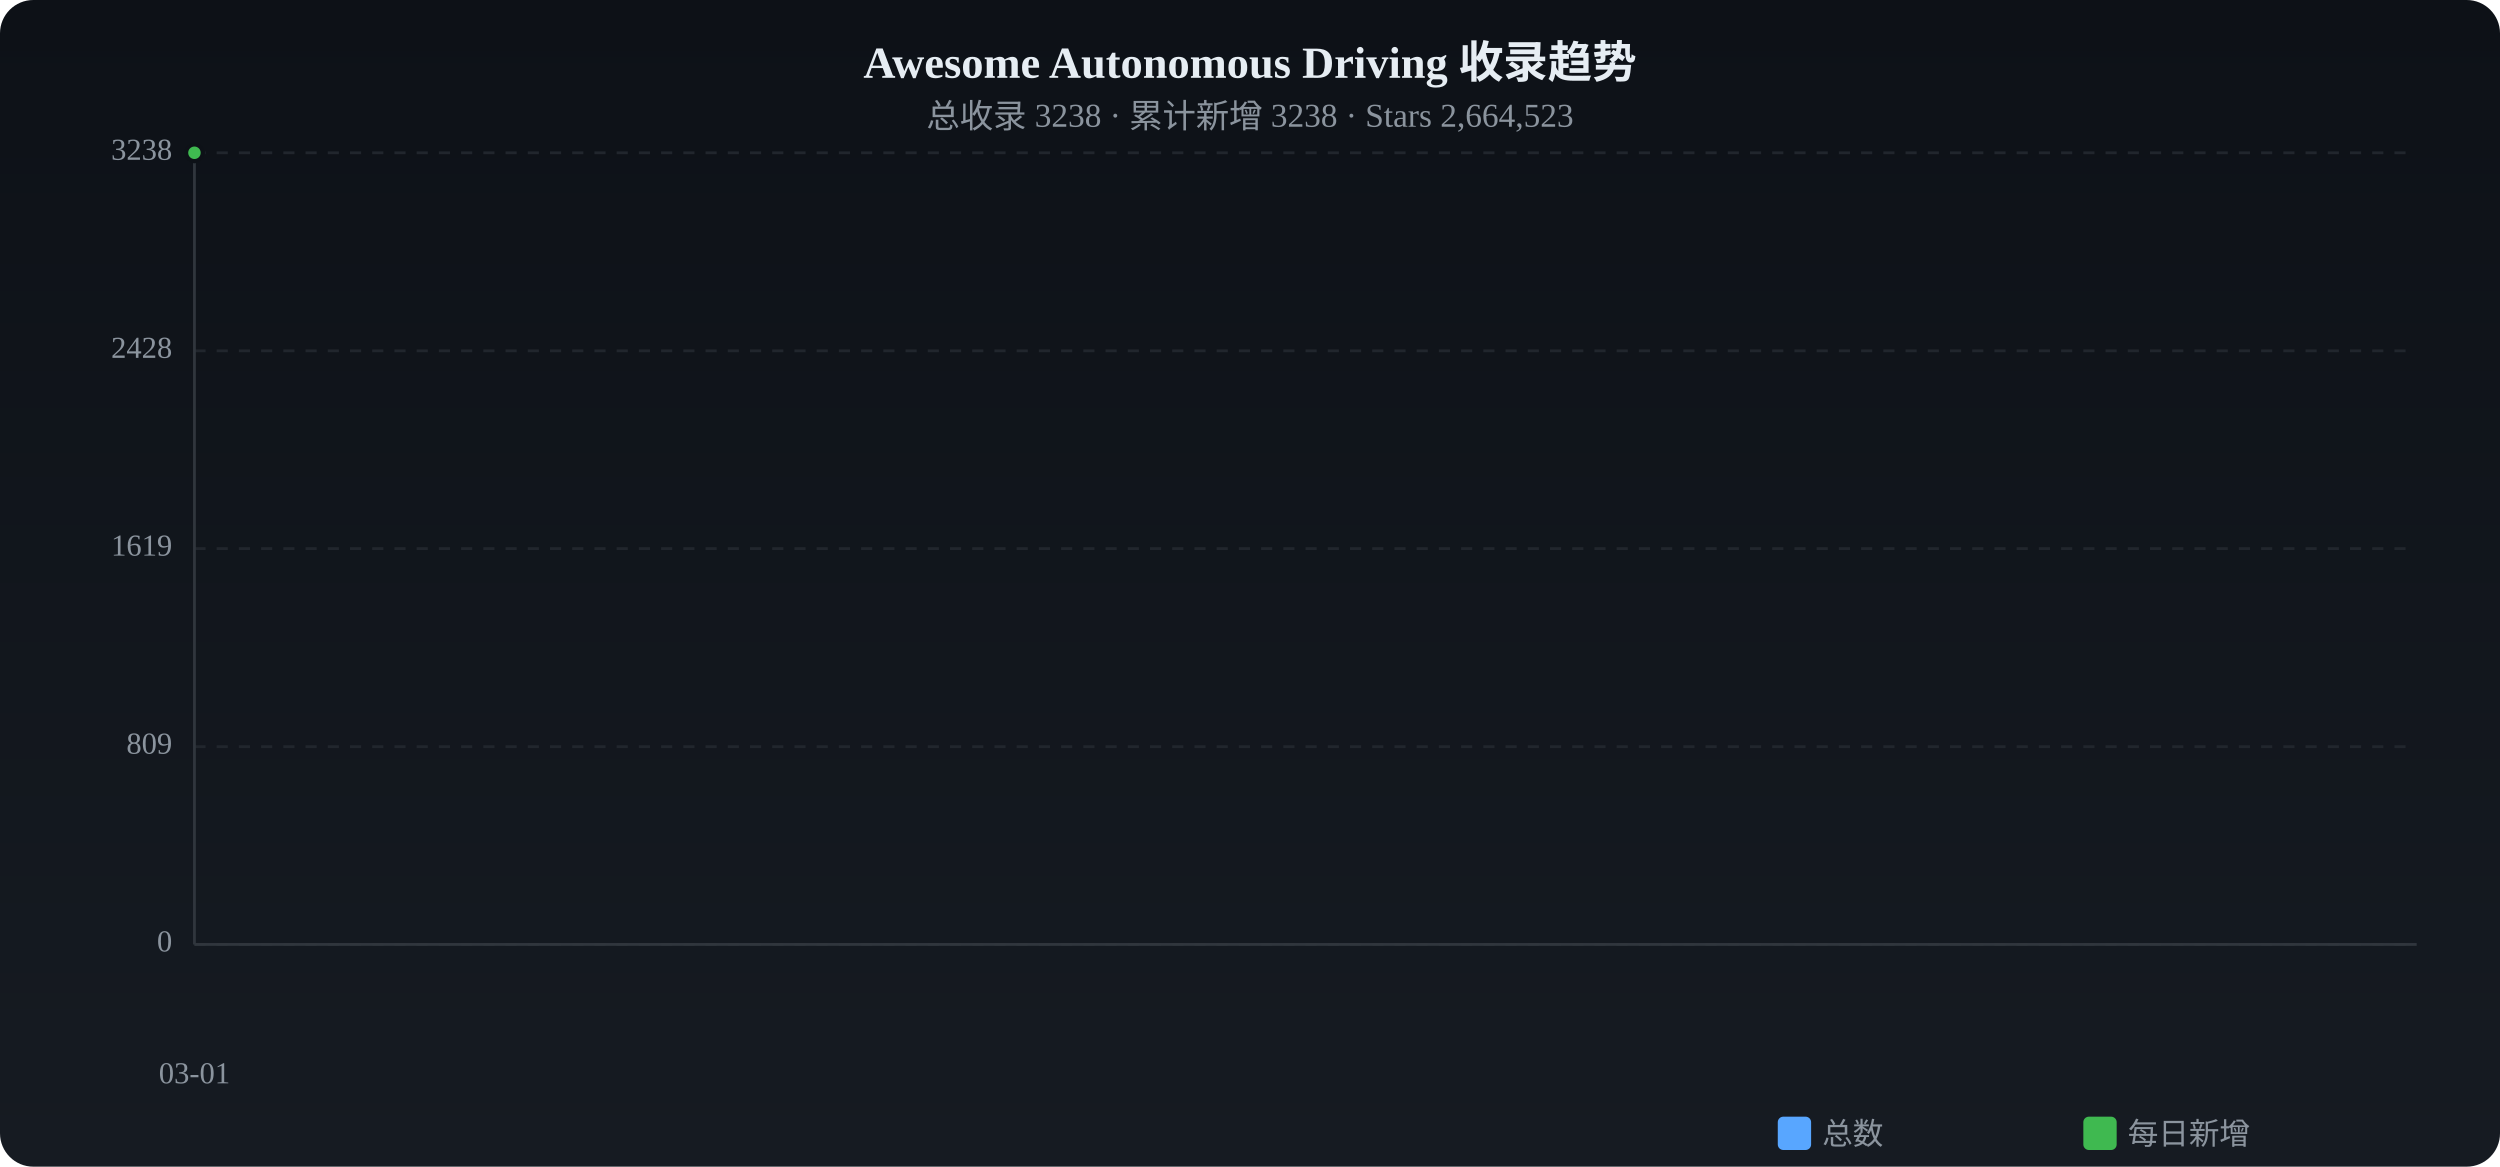
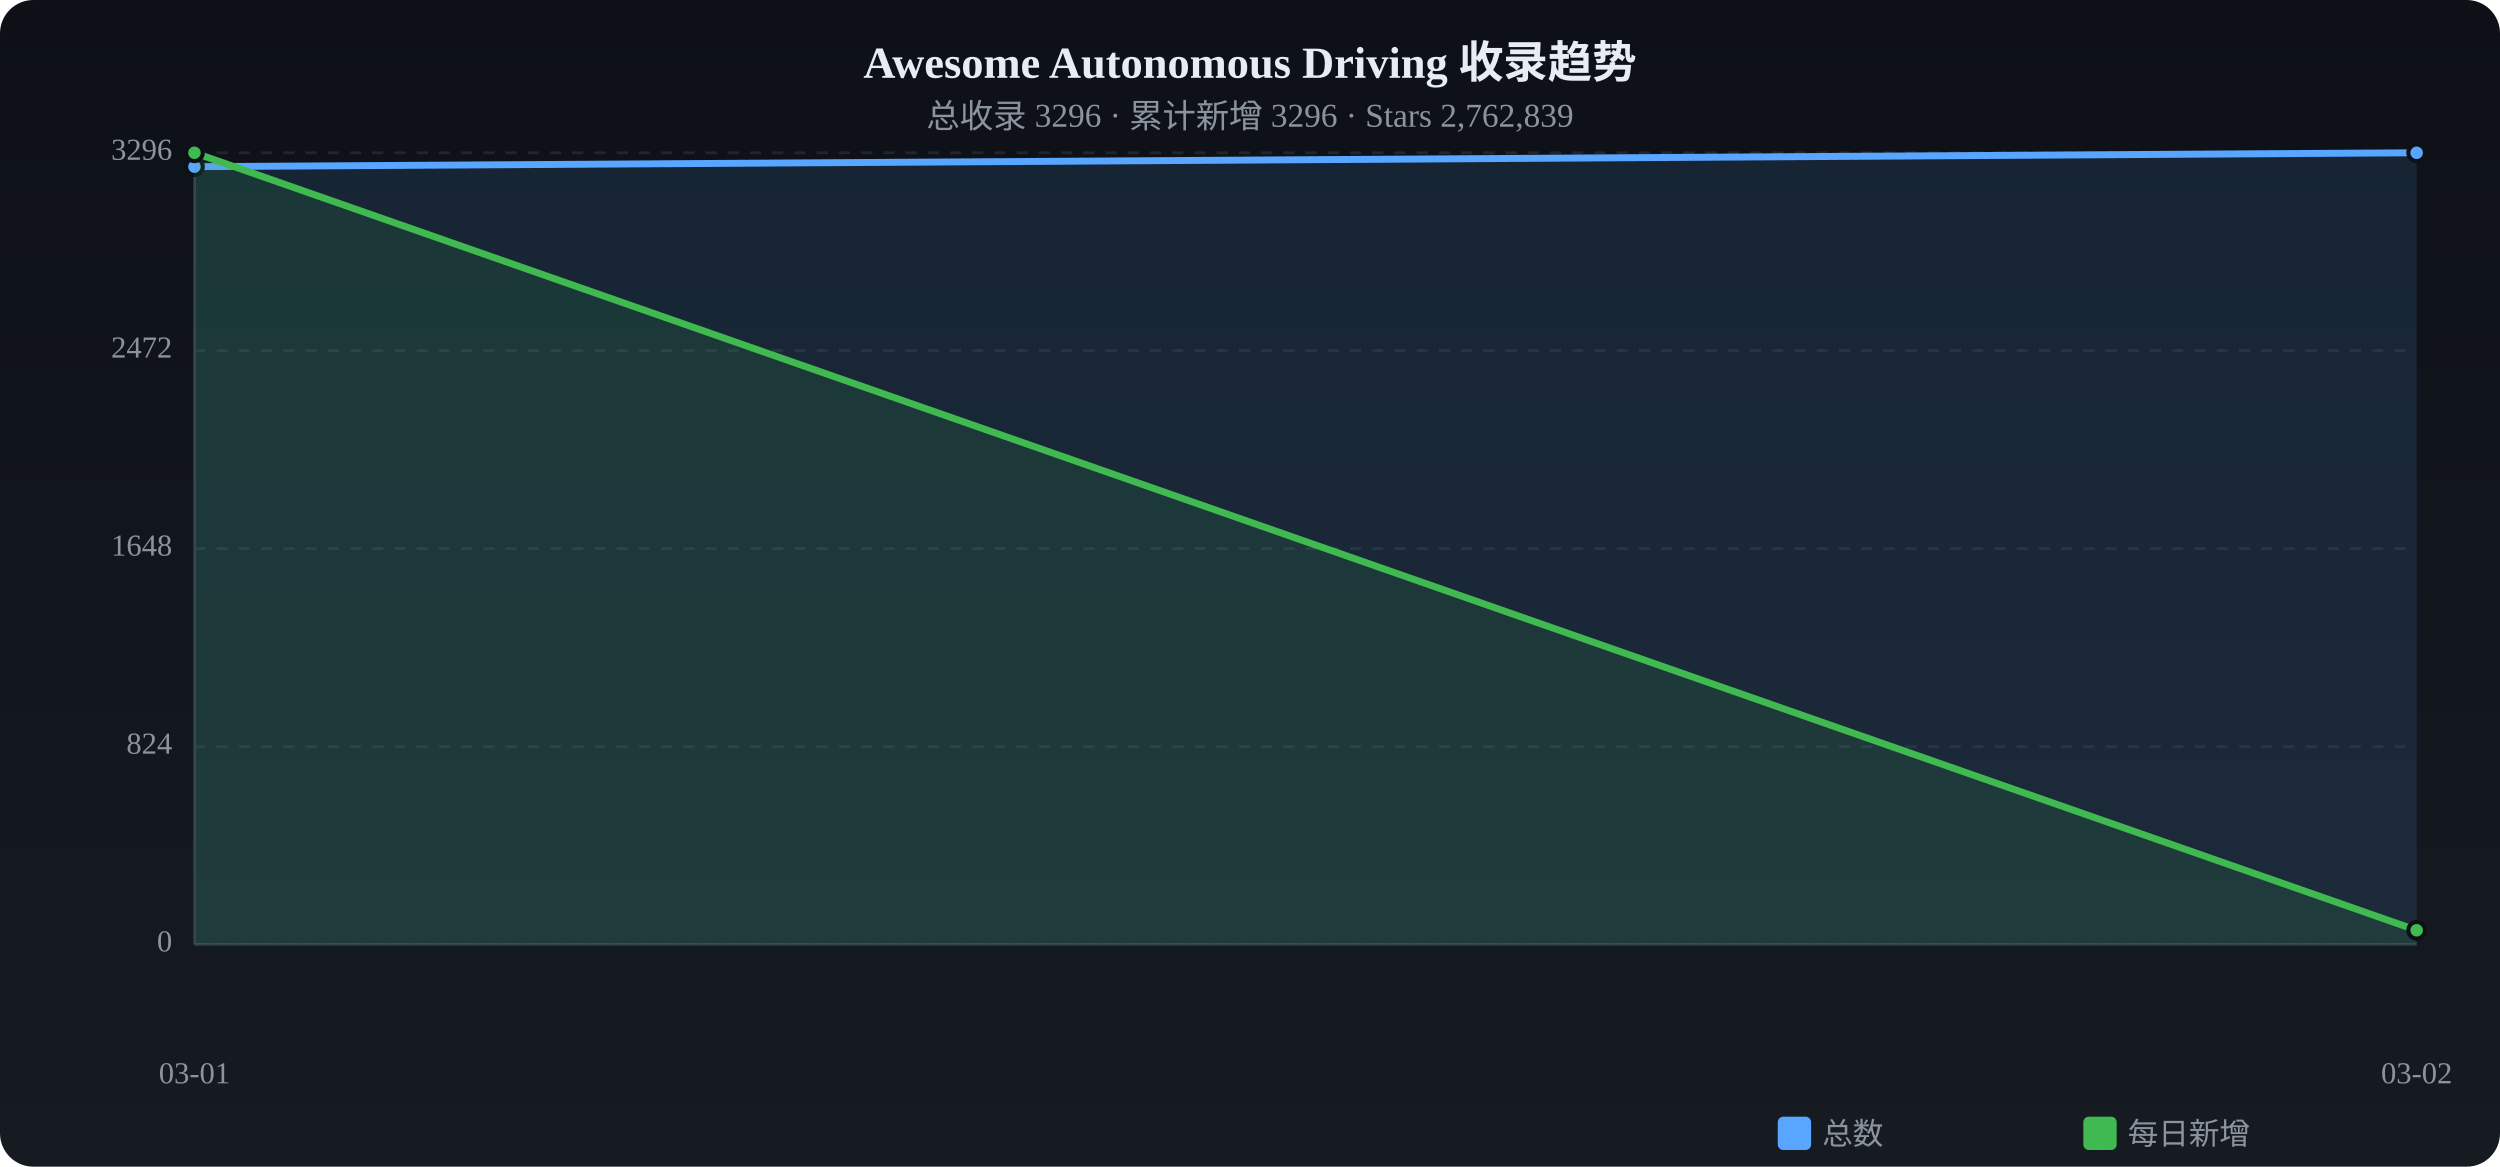
<svg xmlns="http://www.w3.org/2000/svg" viewBox="0 0 900 420" width="900" height="420">
  <defs>
    <linearGradient id="tbg" x1="0%" y1="0%" x2="0%" y2="100%">
      <stop offset="0%" stop-color="#0d1117" />
      <stop offset="100%" stop-color="#161b22" />
    </linearGradient>
  </defs>
  <rect width="900" height="420" rx="12" fill="url(#tbg)" />
  <text x="450.0" y="28" text-anchor="middle" fill="#e6edf3" font-size="16" font-weight="bold">Awesome Autonomous Driving 收录趋势</text>
-   <text x="450.0" y="46" text-anchor="middle" fill="#8b949e" font-size="12">总收录 3238 · 累计新增 3238 · Stars 2,664,523</text>
+   <text x="450.0" y="46" text-anchor="middle" fill="#8b949e" font-size="12">总收录 3296 · 累计新增 3296 · Stars 2,762,839</text>
  <text x="62" y="340.0" text-anchor="end" fill="#8b949e" font-size="11" dominant-baseline="middle">0</text>
  <line x1="70" y1="340.0" x2="870" y2="340.0" stroke="#21262d" stroke-dasharray="4 4" />
-   <text x="62" y="268.8" text-anchor="end" fill="#8b949e" font-size="11" dominant-baseline="middle">809</text>
+   <text x="62" y="268.8" text-anchor="end" fill="#8b949e" font-size="11" dominant-baseline="middle">824</text>
  <line x1="70" y1="268.8" x2="870" y2="268.8" stroke="#21262d" stroke-dasharray="4 4" />
-   <text x="62" y="197.5" text-anchor="end" fill="#8b949e" font-size="11" dominant-baseline="middle">1619</text>
+   <text x="62" y="197.5" text-anchor="end" fill="#8b949e" font-size="11" dominant-baseline="middle">1648</text>
  <line x1="70" y1="197.5" x2="870" y2="197.5" stroke="#21262d" stroke-dasharray="4 4" />
-   <text x="62" y="126.3" text-anchor="end" fill="#8b949e" font-size="11" dominant-baseline="middle">2428</text>
-   <line x1="70" y1="126.3" x2="870" y2="126.3" stroke="#21262d" stroke-dasharray="4 4" />
-   <text x="62" y="55.0" text-anchor="end" fill="#8b949e" font-size="11" dominant-baseline="middle">3238</text>
+   <text x="62" y="126.2" text-anchor="end" fill="#8b949e" font-size="11" dominant-baseline="middle">2472</text>
+   <line x1="70" y1="126.2" x2="870" y2="126.2" stroke="#21262d" stroke-dasharray="4 4" />
+   <text x="62" y="55.0" text-anchor="end" fill="#8b949e" font-size="11" dominant-baseline="middle">3296</text>
  <line x1="70" y1="55.0" x2="870" y2="55.0" stroke="#21262d" stroke-dasharray="4 4" />
  <line x1="70" y1="55" x2="70" y2="340" stroke="#30363d" />
  <line x1="70" y1="340" x2="870" y2="340" stroke="#30363d" />
-   <path d="M70.0,55.0 L70.0,340 L70.0,340 Z" fill="#58a6ff" opacity="0.12" />
-   <polyline points="70.0,55.0" fill="none" stroke="#58a6ff" stroke-width="2.5" stroke-linecap="round" stroke-linejoin="round" />
-   <circle cx="70.0" cy="55.0" r="3" fill="#58a6ff" stroke="#0d1117" stroke-width="1.5" />
-   <path d="M70.0,55.0 L70.0,340 L70.0,340 Z" fill="#3fb950" opacity="0.12" />
-   <polyline points="70.0,55.0" fill="none" stroke="#3fb950" stroke-width="2.5" stroke-linecap="round" stroke-linejoin="round" />
+   <path d="M70.0,60.0 L870.0,55.0 L870.0,340 L70.0,340 Z" fill="#58a6ff" opacity="0.12" />
+   <polyline points="70.0,60.0 870.0,55.0" fill="none" stroke="#58a6ff" stroke-width="2.5" stroke-linecap="round" stroke-linejoin="round" />
+   <circle cx="70.0" cy="60.0" r="3" fill="#58a6ff" stroke="#0d1117" stroke-width="1.5" />
+   <circle cx="870.0" cy="55.0" r="3" fill="#58a6ff" stroke="#0d1117" stroke-width="1.5" />
+   <path d="M70.0,55.0 L870.0,334.9 L870.0,340 L70.0,340 Z" fill="#3fb950" opacity="0.12" />
+   <polyline points="70.0,55.0 870.0,334.9" fill="none" stroke="#3fb950" stroke-width="2.5" stroke-linecap="round" stroke-linejoin="round" />
  <circle cx="70.0" cy="55.0" r="3" fill="#3fb950" stroke="#0d1117" stroke-width="1.5" />
+   <circle cx="870.0" cy="334.9" r="3" fill="#3fb950" stroke="#0d1117" stroke-width="1.5" />
  <text x="70.0" y="390" text-anchor="middle" fill="#8b949e" font-size="11">03-01</text>
+   <text x="870.0" y="390" text-anchor="middle" fill="#8b949e" font-size="11">03-02</text>
  <rect x="640" y="402" width="12" height="12" rx="2" fill="#58a6ff" />
  <text x="656" y="412" fill="#8b949e" font-size="11">总数</text>
  <rect x="750" y="402" width="12" height="12" rx="2" fill="#3fb950" />
  <text x="766" y="412" fill="#8b949e" font-size="11">每日新增</text>
</svg>
